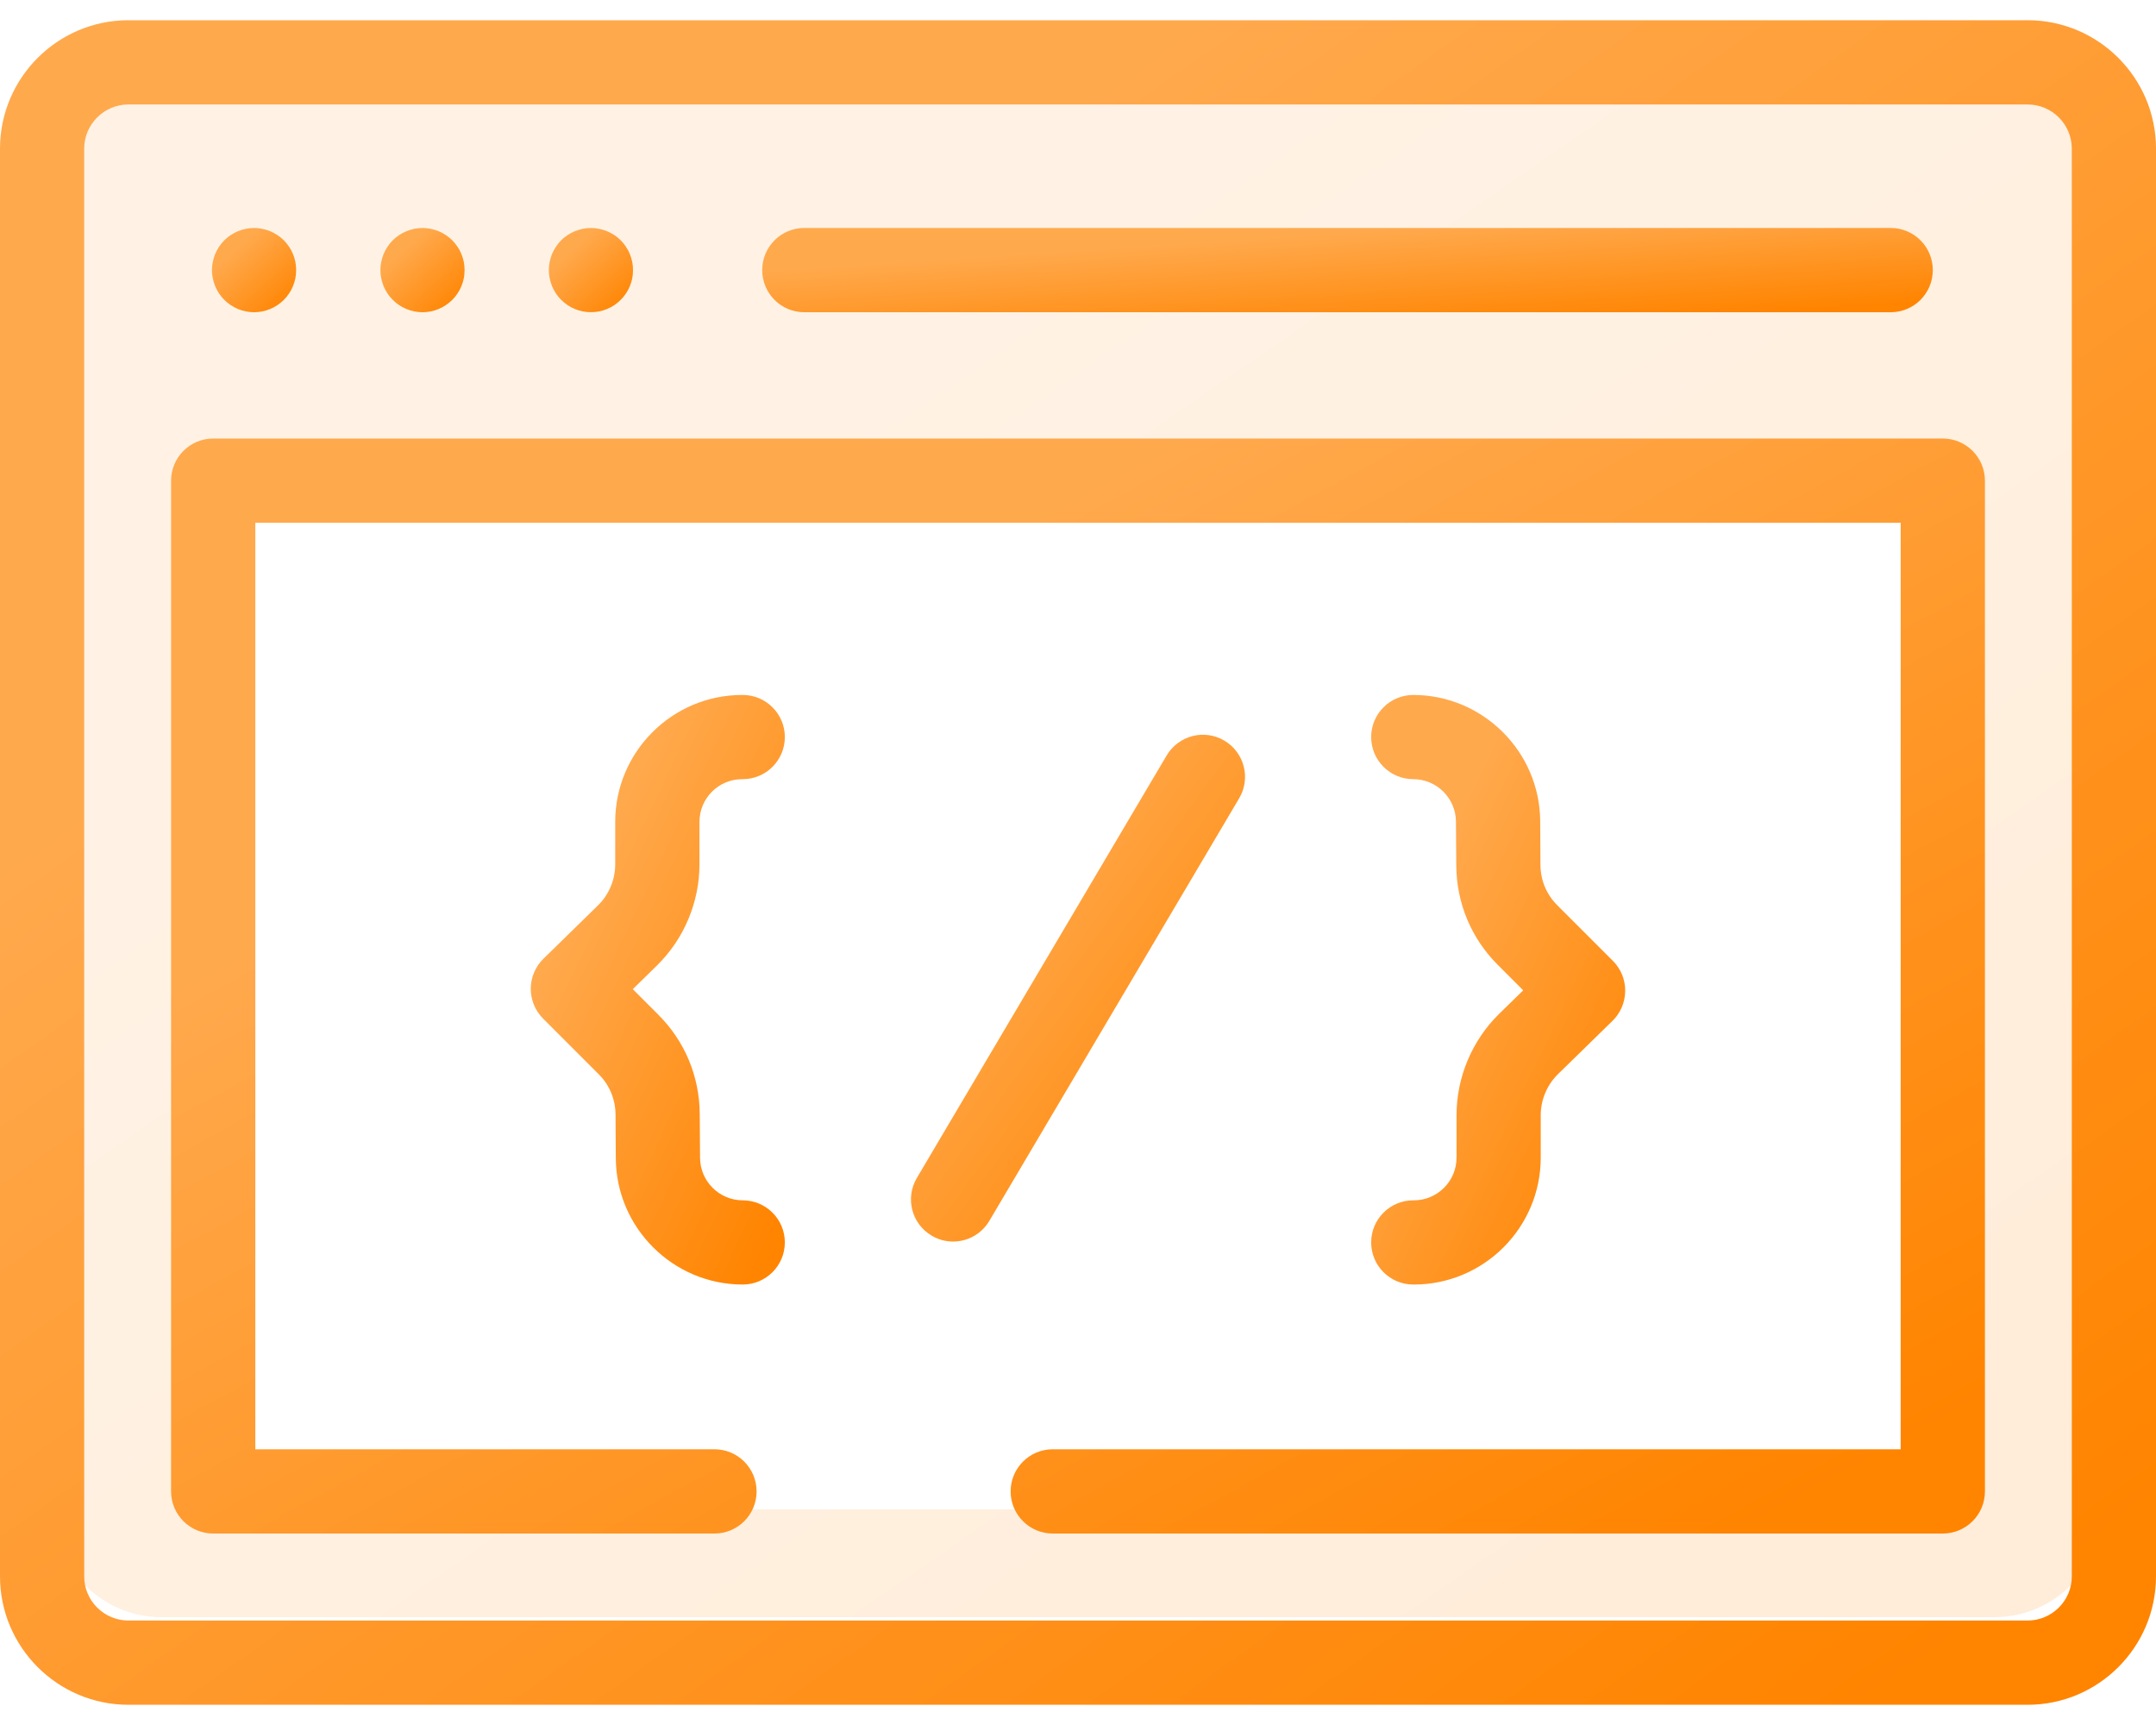
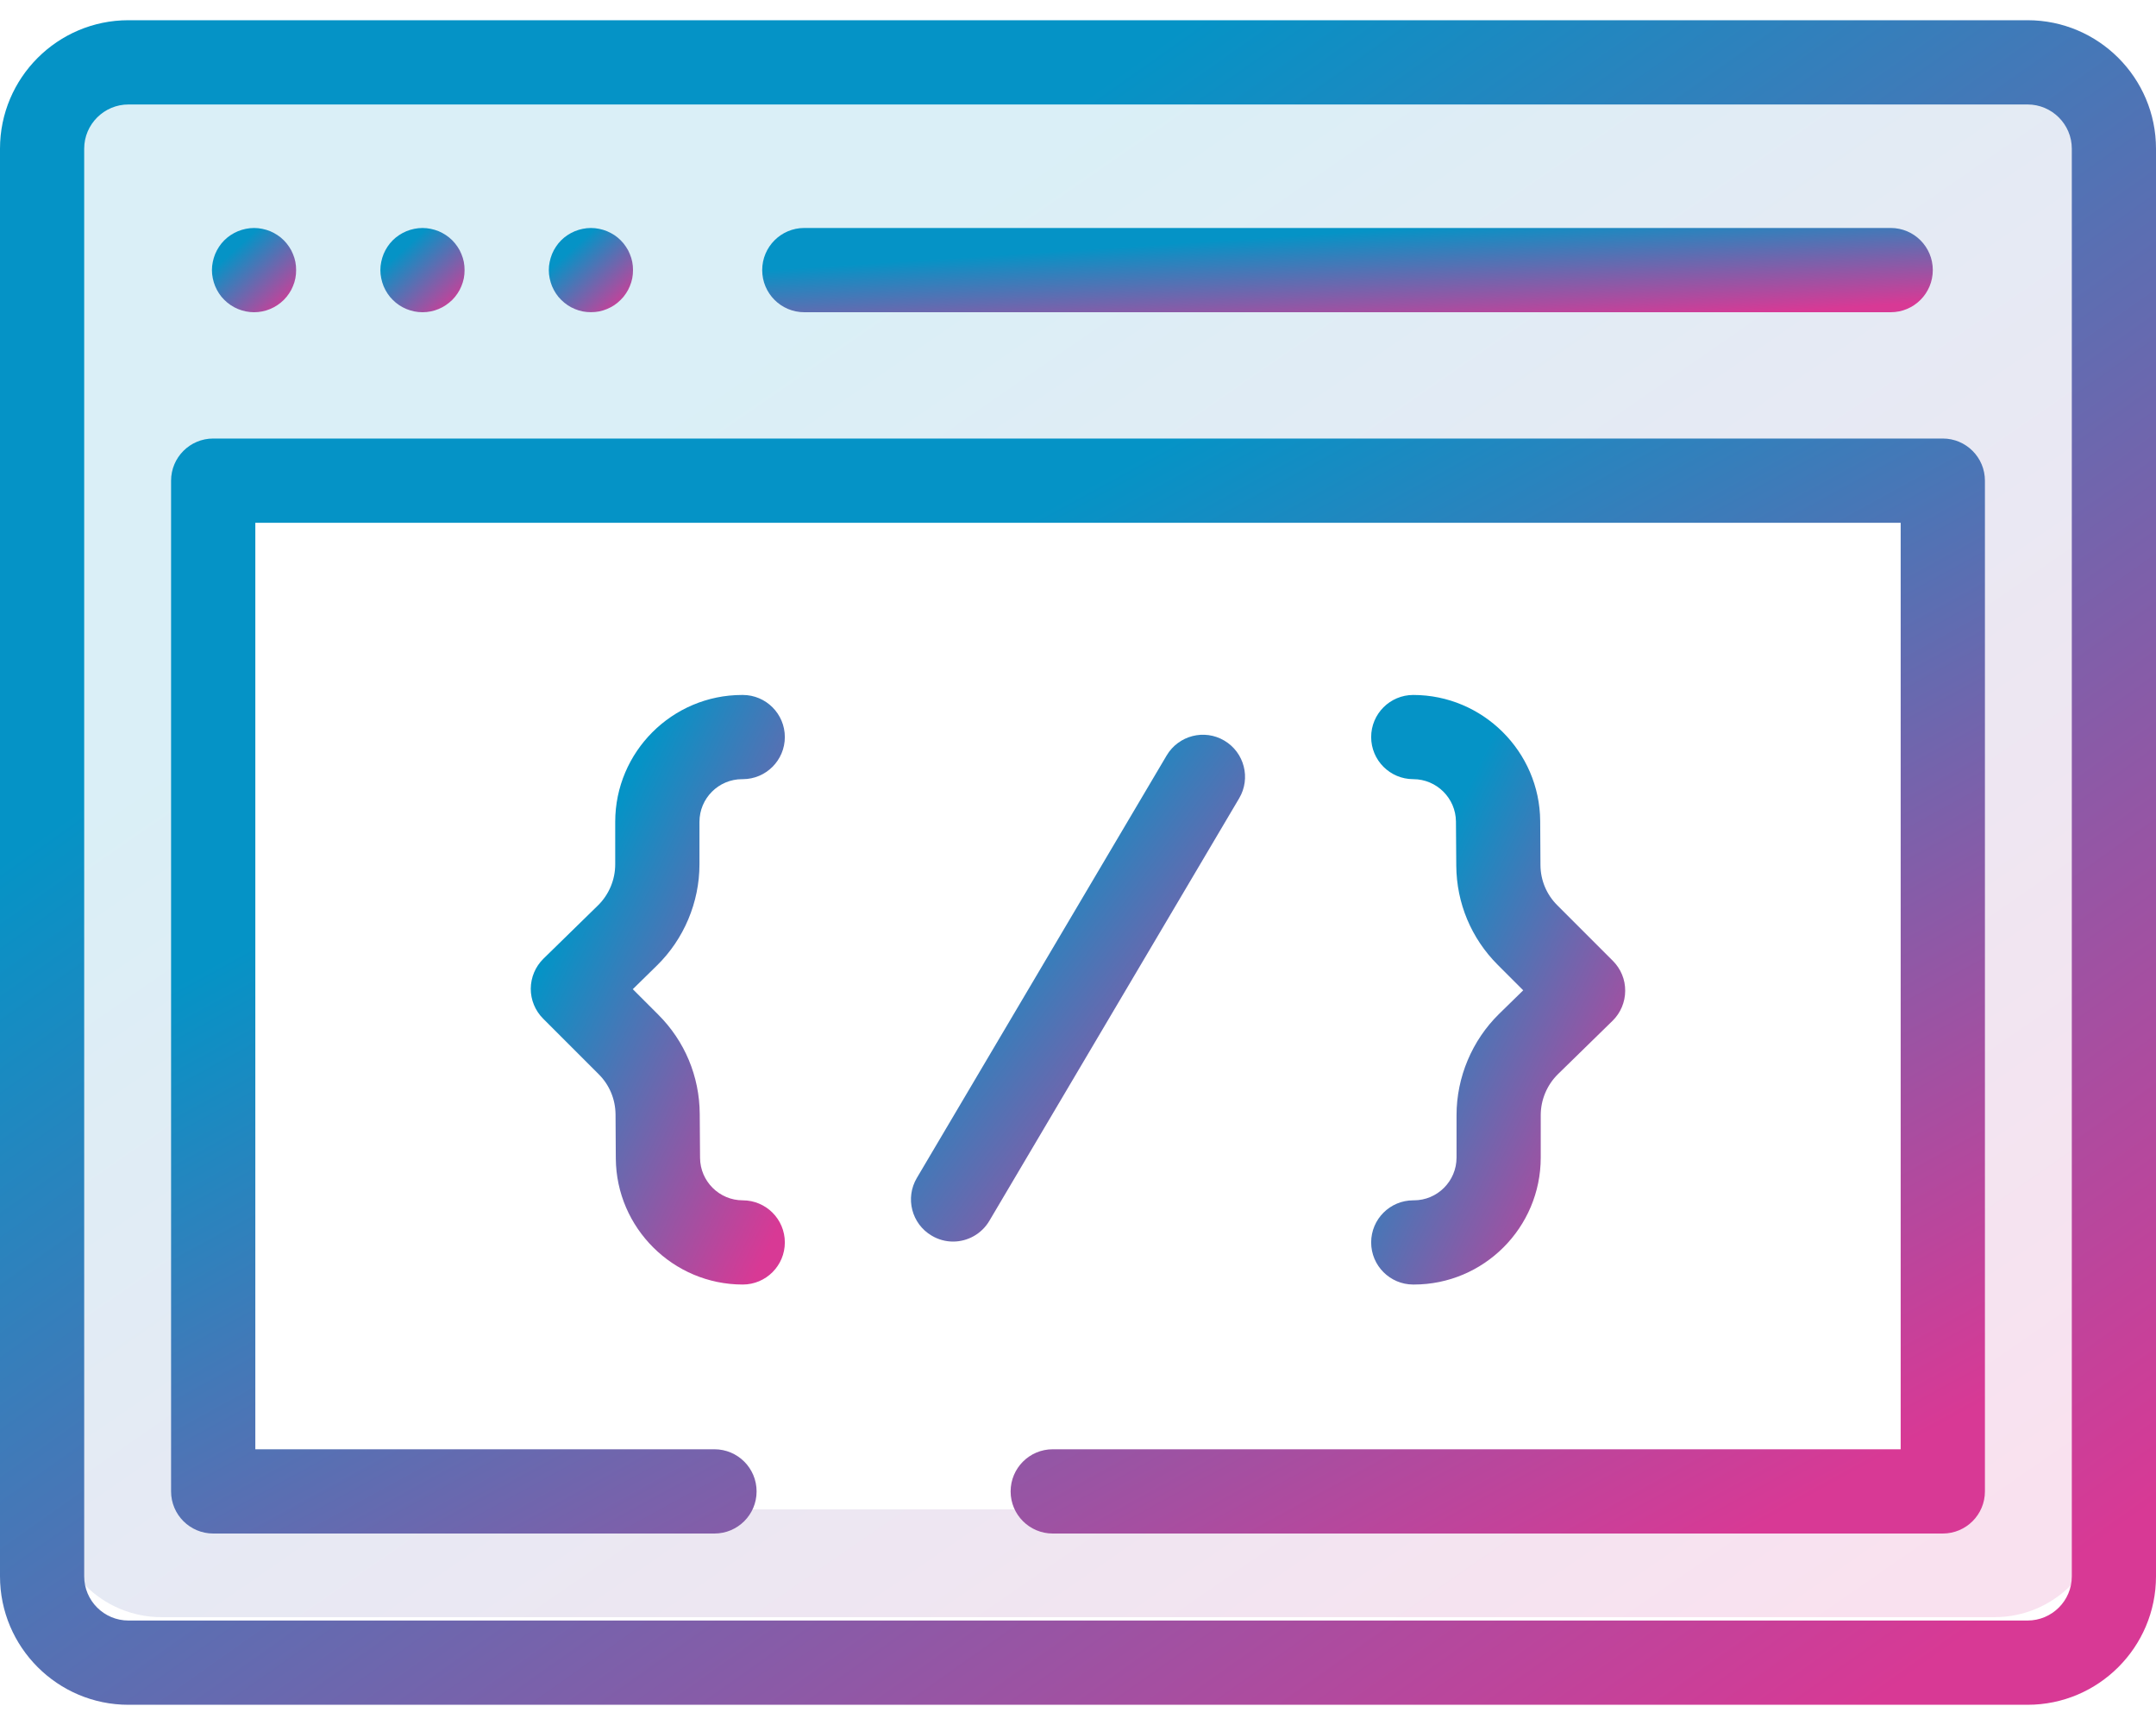
<svg xmlns="http://www.w3.org/2000/svg" width="40" height="32" viewBox="0 0 40 32" fill="none">
  <path opacity="0.15" fill-rule="evenodd" clip-rule="evenodd" d="M3 1C1.895 1 1 1.895 1 3V28C1 29.105 1.895 30 3 30H37C38.105 30 39 29.105 39 28V3C39 1.895 38.105 1 37 1H3ZM36 9H4V28H36V9Z" fill="url(#paint0_linear)" />
  <path d="M37.617 0.375H2.383C1.069 0.375 0 1.444 0 2.758V29.242C0 30.556 1.069 31.625 2.383 31.625H37.617C38.931 31.625 40 30.556 40 29.242V2.758C40 1.444 38.931 0.375 37.617 0.375ZM38.438 29.242C38.438 29.695 38.069 30.062 37.617 30.062H2.383C1.931 30.062 1.562 29.695 1.562 29.242V2.758C1.562 2.306 1.931 1.938 2.383 1.938H37.617C38.069 1.938 38.438 2.306 38.438 2.758V29.242Z" fill="url(#paint1_linear)" />
  <path d="M14.922 5.792H35.078C35.51 5.792 35.859 5.442 35.859 5.01C35.859 4.579 35.51 4.229 35.078 4.229H14.922C14.49 4.229 14.141 4.579 14.141 5.01C14.141 5.442 14.49 5.792 14.922 5.792Z" fill="url(#paint2_linear)" />
  <path d="M3.992 5.309C4.012 5.356 4.036 5.402 4.064 5.444C4.092 5.487 4.125 5.527 4.161 5.562C4.306 5.709 4.508 5.792 4.713 5.792C4.765 5.792 4.816 5.787 4.866 5.777C4.916 5.767 4.966 5.752 5.013 5.732C5.06 5.713 5.105 5.688 5.147 5.66C5.19 5.631 5.23 5.598 5.266 5.563C5.302 5.527 5.334 5.487 5.363 5.444C5.392 5.402 5.416 5.356 5.435 5.309C5.455 5.262 5.47 5.213 5.48 5.163C5.49 5.113 5.494 5.061 5.494 5.01C5.494 4.959 5.49 4.908 5.48 4.858C5.47 4.808 5.455 4.759 5.435 4.712C5.416 4.664 5.392 4.619 5.363 4.577C5.334 4.534 5.302 4.494 5.266 4.458C5.23 4.422 5.19 4.389 5.147 4.361C5.105 4.333 5.06 4.309 5.013 4.289C4.966 4.27 4.916 4.255 4.866 4.245C4.766 4.224 4.662 4.224 4.561 4.245C4.511 4.255 4.462 4.27 4.415 4.289C4.367 4.309 4.322 4.333 4.28 4.361C4.237 4.389 4.197 4.422 4.161 4.458C4.125 4.494 4.092 4.534 4.064 4.577C4.036 4.619 4.012 4.664 3.992 4.712C3.973 4.759 3.958 4.808 3.948 4.858C3.937 4.908 3.932 4.959 3.932 5.01C3.932 5.061 3.937 5.113 3.948 5.163C3.958 5.213 3.973 5.262 3.992 5.309Z" fill="url(#paint3_linear)" />
  <path d="M7.117 5.309C7.137 5.356 7.161 5.402 7.189 5.444C7.217 5.487 7.25 5.527 7.286 5.562C7.431 5.709 7.633 5.792 7.838 5.792C7.89 5.792 7.941 5.787 7.991 5.777C8.041 5.767 8.091 5.752 8.138 5.732C8.185 5.713 8.23 5.688 8.272 5.66C8.315 5.631 8.355 5.598 8.391 5.563C8.427 5.527 8.459 5.487 8.488 5.444C8.517 5.402 8.541 5.356 8.56 5.309C8.58 5.262 8.595 5.213 8.605 5.163C8.615 5.113 8.619 5.061 8.619 5.01C8.619 4.959 8.615 4.908 8.605 4.858C8.595 4.808 8.58 4.759 8.56 4.712C8.541 4.664 8.517 4.619 8.488 4.577C8.459 4.534 8.427 4.494 8.391 4.458C8.355 4.422 8.315 4.389 8.272 4.361C8.23 4.333 8.185 4.309 8.138 4.289C8.091 4.27 8.041 4.255 7.991 4.245C7.891 4.224 7.787 4.224 7.686 4.245C7.636 4.255 7.587 4.27 7.54 4.289C7.492 4.309 7.447 4.333 7.405 4.361C7.362 4.389 7.322 4.422 7.286 4.458C7.25 4.494 7.217 4.534 7.189 4.577C7.161 4.619 7.137 4.664 7.117 4.712C7.098 4.759 7.083 4.808 7.073 4.858C7.062 4.908 7.057 4.959 7.057 5.01C7.057 5.061 7.062 5.113 7.073 5.163C7.083 5.213 7.098 5.262 7.117 5.309Z" fill="url(#paint4_linear)" />
  <path d="M10.242 5.309C10.262 5.356 10.286 5.402 10.314 5.444C10.342 5.487 10.375 5.527 10.411 5.562C10.447 5.598 10.487 5.631 10.53 5.66C10.572 5.688 10.617 5.713 10.665 5.732C10.712 5.752 10.761 5.767 10.811 5.777C10.861 5.787 10.912 5.791 10.963 5.791C11.015 5.791 11.066 5.787 11.116 5.777C11.166 5.767 11.216 5.752 11.262 5.732C11.309 5.713 11.355 5.688 11.398 5.66C11.44 5.631 11.48 5.598 11.516 5.562C11.552 5.527 11.585 5.487 11.613 5.444C11.642 5.402 11.666 5.356 11.685 5.309C11.705 5.262 11.72 5.213 11.73 5.163C11.74 5.113 11.744 5.061 11.744 5.01C11.744 4.959 11.74 4.908 11.73 4.858C11.72 4.808 11.705 4.759 11.685 4.712C11.666 4.664 11.642 4.619 11.613 4.577C11.585 4.534 11.552 4.494 11.516 4.458C11.48 4.422 11.44 4.389 11.398 4.361C11.355 4.333 11.309 4.309 11.262 4.289C11.216 4.27 11.166 4.255 11.116 4.245C11.016 4.224 10.912 4.224 10.811 4.245C10.761 4.255 10.712 4.27 10.665 4.289C10.617 4.309 10.572 4.333 10.53 4.361C10.487 4.389 10.447 4.422 10.411 4.458C10.375 4.494 10.342 4.534 10.314 4.577C10.286 4.619 10.262 4.664 10.242 4.712C10.223 4.759 10.208 4.808 10.198 4.858C10.187 4.908 10.182 4.959 10.182 5.01C10.182 5.061 10.187 5.113 10.198 5.163C10.208 5.213 10.223 5.262 10.242 5.309Z" fill="url(#paint5_linear)" />
  <path d="M22.715 13.739C22.344 13.519 21.865 13.643 21.645 14.014L17.01 21.852C16.79 22.224 16.913 22.703 17.285 22.922C17.409 22.996 17.546 23.032 17.682 23.032C17.949 23.032 18.209 22.894 18.355 22.648L22.99 14.809C23.21 14.438 23.087 13.959 22.715 13.739Z" fill="url(#paint6_linear)" />
  <path d="M12.977 16.035V15.246C12.977 14.809 13.332 14.454 13.769 14.454H13.78C14.211 14.454 14.561 14.104 14.561 13.673C14.561 13.242 14.211 12.892 13.78 12.892H13.769C12.471 12.892 11.414 13.948 11.414 15.246V16.035C11.414 16.319 11.298 16.596 11.095 16.795L10.082 17.785C9.933 17.931 9.849 18.131 9.847 18.34C9.846 18.548 9.929 18.749 10.076 18.896L11.108 19.928C11.307 20.126 11.417 20.391 11.42 20.672L11.425 21.491C11.434 22.78 12.49 23.829 13.78 23.829C14.211 23.829 14.561 23.479 14.561 23.048C14.561 22.616 14.211 22.267 13.78 22.267C13.346 22.267 12.991 21.914 12.988 21.48L12.982 20.661C12.977 19.966 12.704 19.313 12.213 18.823L11.74 18.35L12.187 17.912C12.689 17.421 12.977 16.737 12.977 16.035Z" fill="url(#paint7_linear)" />
  <path d="M27.023 20.686V21.474C27.023 21.911 26.668 22.267 26.231 22.267H26.22C25.789 22.267 25.439 22.616 25.439 23.048C25.439 23.479 25.789 23.829 26.22 23.829H26.231C27.529 23.829 28.585 22.773 28.585 21.474V20.686C28.585 20.402 28.702 20.125 28.905 19.926L29.918 18.936C30.067 18.79 30.151 18.59 30.152 18.381C30.154 18.172 30.071 17.972 29.923 17.824L28.892 16.793C28.693 16.595 28.582 16.33 28.58 16.049L28.575 15.23C28.566 13.941 27.509 12.892 26.22 12.892C25.789 12.892 25.439 13.242 25.439 13.673C25.439 14.104 25.789 14.454 26.22 14.454C26.654 14.454 27.009 14.807 27.012 15.241L27.018 16.059C27.023 16.754 27.296 17.407 27.787 17.898L28.26 18.371L27.812 18.809C27.311 19.3 27.023 19.984 27.023 20.686Z" fill="url(#paint8_linear)" />
  <path d="M36.044 8.135H3.956C3.524 8.135 3.174 8.485 3.174 8.917V27.667C3.174 28.098 3.524 28.448 3.956 28.448H13.255C13.687 28.448 14.037 28.098 14.037 27.667C14.037 27.235 13.687 26.885 13.255 26.885H4.737V9.698H35.263V26.885H19.531C19.1 26.885 18.75 27.235 18.75 27.667C18.75 28.098 19.1 28.448 19.531 28.448H36.044C36.476 28.448 36.826 28.098 36.826 27.667V8.917C36.826 8.485 36.476 8.135 36.044 8.135Z" fill="url(#paint9_linear)" />
  <defs>
    <linearGradient id="paint0_linear" x1="3.153" y1="1" x2="26.689" y2="35.054" gradientUnits="userSpaceOnUse">
-       <stop offset="0.259" stop-color="#FFA94D" />
-       <stop offset="1" stop-color="#FF8400" />
+       <stop offset="0.259" stop-color="#0593C6" />
+       <stop offset="1" stop-color="#D83995" />
    </linearGradient>
    <linearGradient id="paint1_linear" x1="2.267" y1="0.375" x2="27.833" y2="36.511" gradientUnits="userSpaceOnUse">
-       <stop offset="0.259" stop-color="#FFA94D" />
-       <stop offset="1" stop-color="#FF8400" />
+       <stop offset="0.259" stop-color="#0593C6" />
+       <stop offset="1" stop-color="#D83995" />
    </linearGradient>
    <linearGradient id="paint2_linear" x1="15.371" y1="4.229" x2="15.547" y2="6.929" gradientUnits="userSpaceOnUse">
-       <stop offset="0.259" stop-color="#FFA94D" />
-       <stop offset="1" stop-color="#FF8400" />
+       <stop offset="0.259" stop-color="#0593C6" />
+       <stop offset="1" stop-color="#D83995" />
    </linearGradient>
    <linearGradient id="paint3_linear" x1="4.02" y1="4.229" x2="5.369" y2="5.719" gradientUnits="userSpaceOnUse">
-       <stop offset="0.259" stop-color="#FFA94D" />
-       <stop offset="1" stop-color="#FF8400" />
+       <stop offset="0.259" stop-color="#0593C6" />
+       <stop offset="1" stop-color="#D83995" />
    </linearGradient>
    <linearGradient id="paint4_linear" x1="7.145" y1="4.229" x2="8.494" y2="5.719" gradientUnits="userSpaceOnUse">
-       <stop offset="0.259" stop-color="#FFA94D" />
-       <stop offset="1" stop-color="#FF8400" />
+       <stop offset="0.259" stop-color="#0593C6" />
+       <stop offset="1" stop-color="#D83995" />
    </linearGradient>
    <linearGradient id="paint5_linear" x1="10.27" y1="4.229" x2="11.619" y2="5.719" gradientUnits="userSpaceOnUse">
-       <stop offset="0.259" stop-color="#FFA94D" />
-       <stop offset="1" stop-color="#FF8400" />
+       <stop offset="0.259" stop-color="#0593C6" />
+       <stop offset="1" stop-color="#D83995" />
    </linearGradient>
    <linearGradient id="paint6_linear" x1="17.252" y1="13.63" x2="25.014" y2="19.281" gradientUnits="userSpaceOnUse">
-       <stop offset="0.259" stop-color="#FFA94D" />
-       <stop offset="1" stop-color="#FF8400" />
+       <stop offset="0.259" stop-color="#0593C6" />
+       <stop offset="1" stop-color="#D83995" />
    </linearGradient>
    <linearGradient id="paint7_linear" x1="10.114" y1="12.892" x2="17.479" y2="16.396" gradientUnits="userSpaceOnUse">
-       <stop offset="0.259" stop-color="#FFA94D" />
-       <stop offset="1" stop-color="#FF8400" />
+       <stop offset="0.259" stop-color="#0593C6" />
+       <stop offset="1" stop-color="#D83995" />
    </linearGradient>
    <linearGradient id="paint8_linear" x1="25.706" y1="12.892" x2="33.07" y2="16.396" gradientUnits="userSpaceOnUse">
-       <stop offset="0.259" stop-color="#FFA94D" />
-       <stop offset="1" stop-color="#FF8400" />
+       <stop offset="0.259" stop-color="#0593C6" />
+       <stop offset="1" stop-color="#D83995" />
    </linearGradient>
    <linearGradient id="paint9_linear" x1="5.081" y1="8.135" x2="19.915" y2="35.272" gradientUnits="userSpaceOnUse">
-       <stop offset="0.259" stop-color="#FFA94D" />
-       <stop offset="1" stop-color="#FF8400" />
+       <stop offset="0.259" stop-color="#0593C6" />
+       <stop offset="1" stop-color="#D83995" />
    </linearGradient>
  </defs>
</svg>
